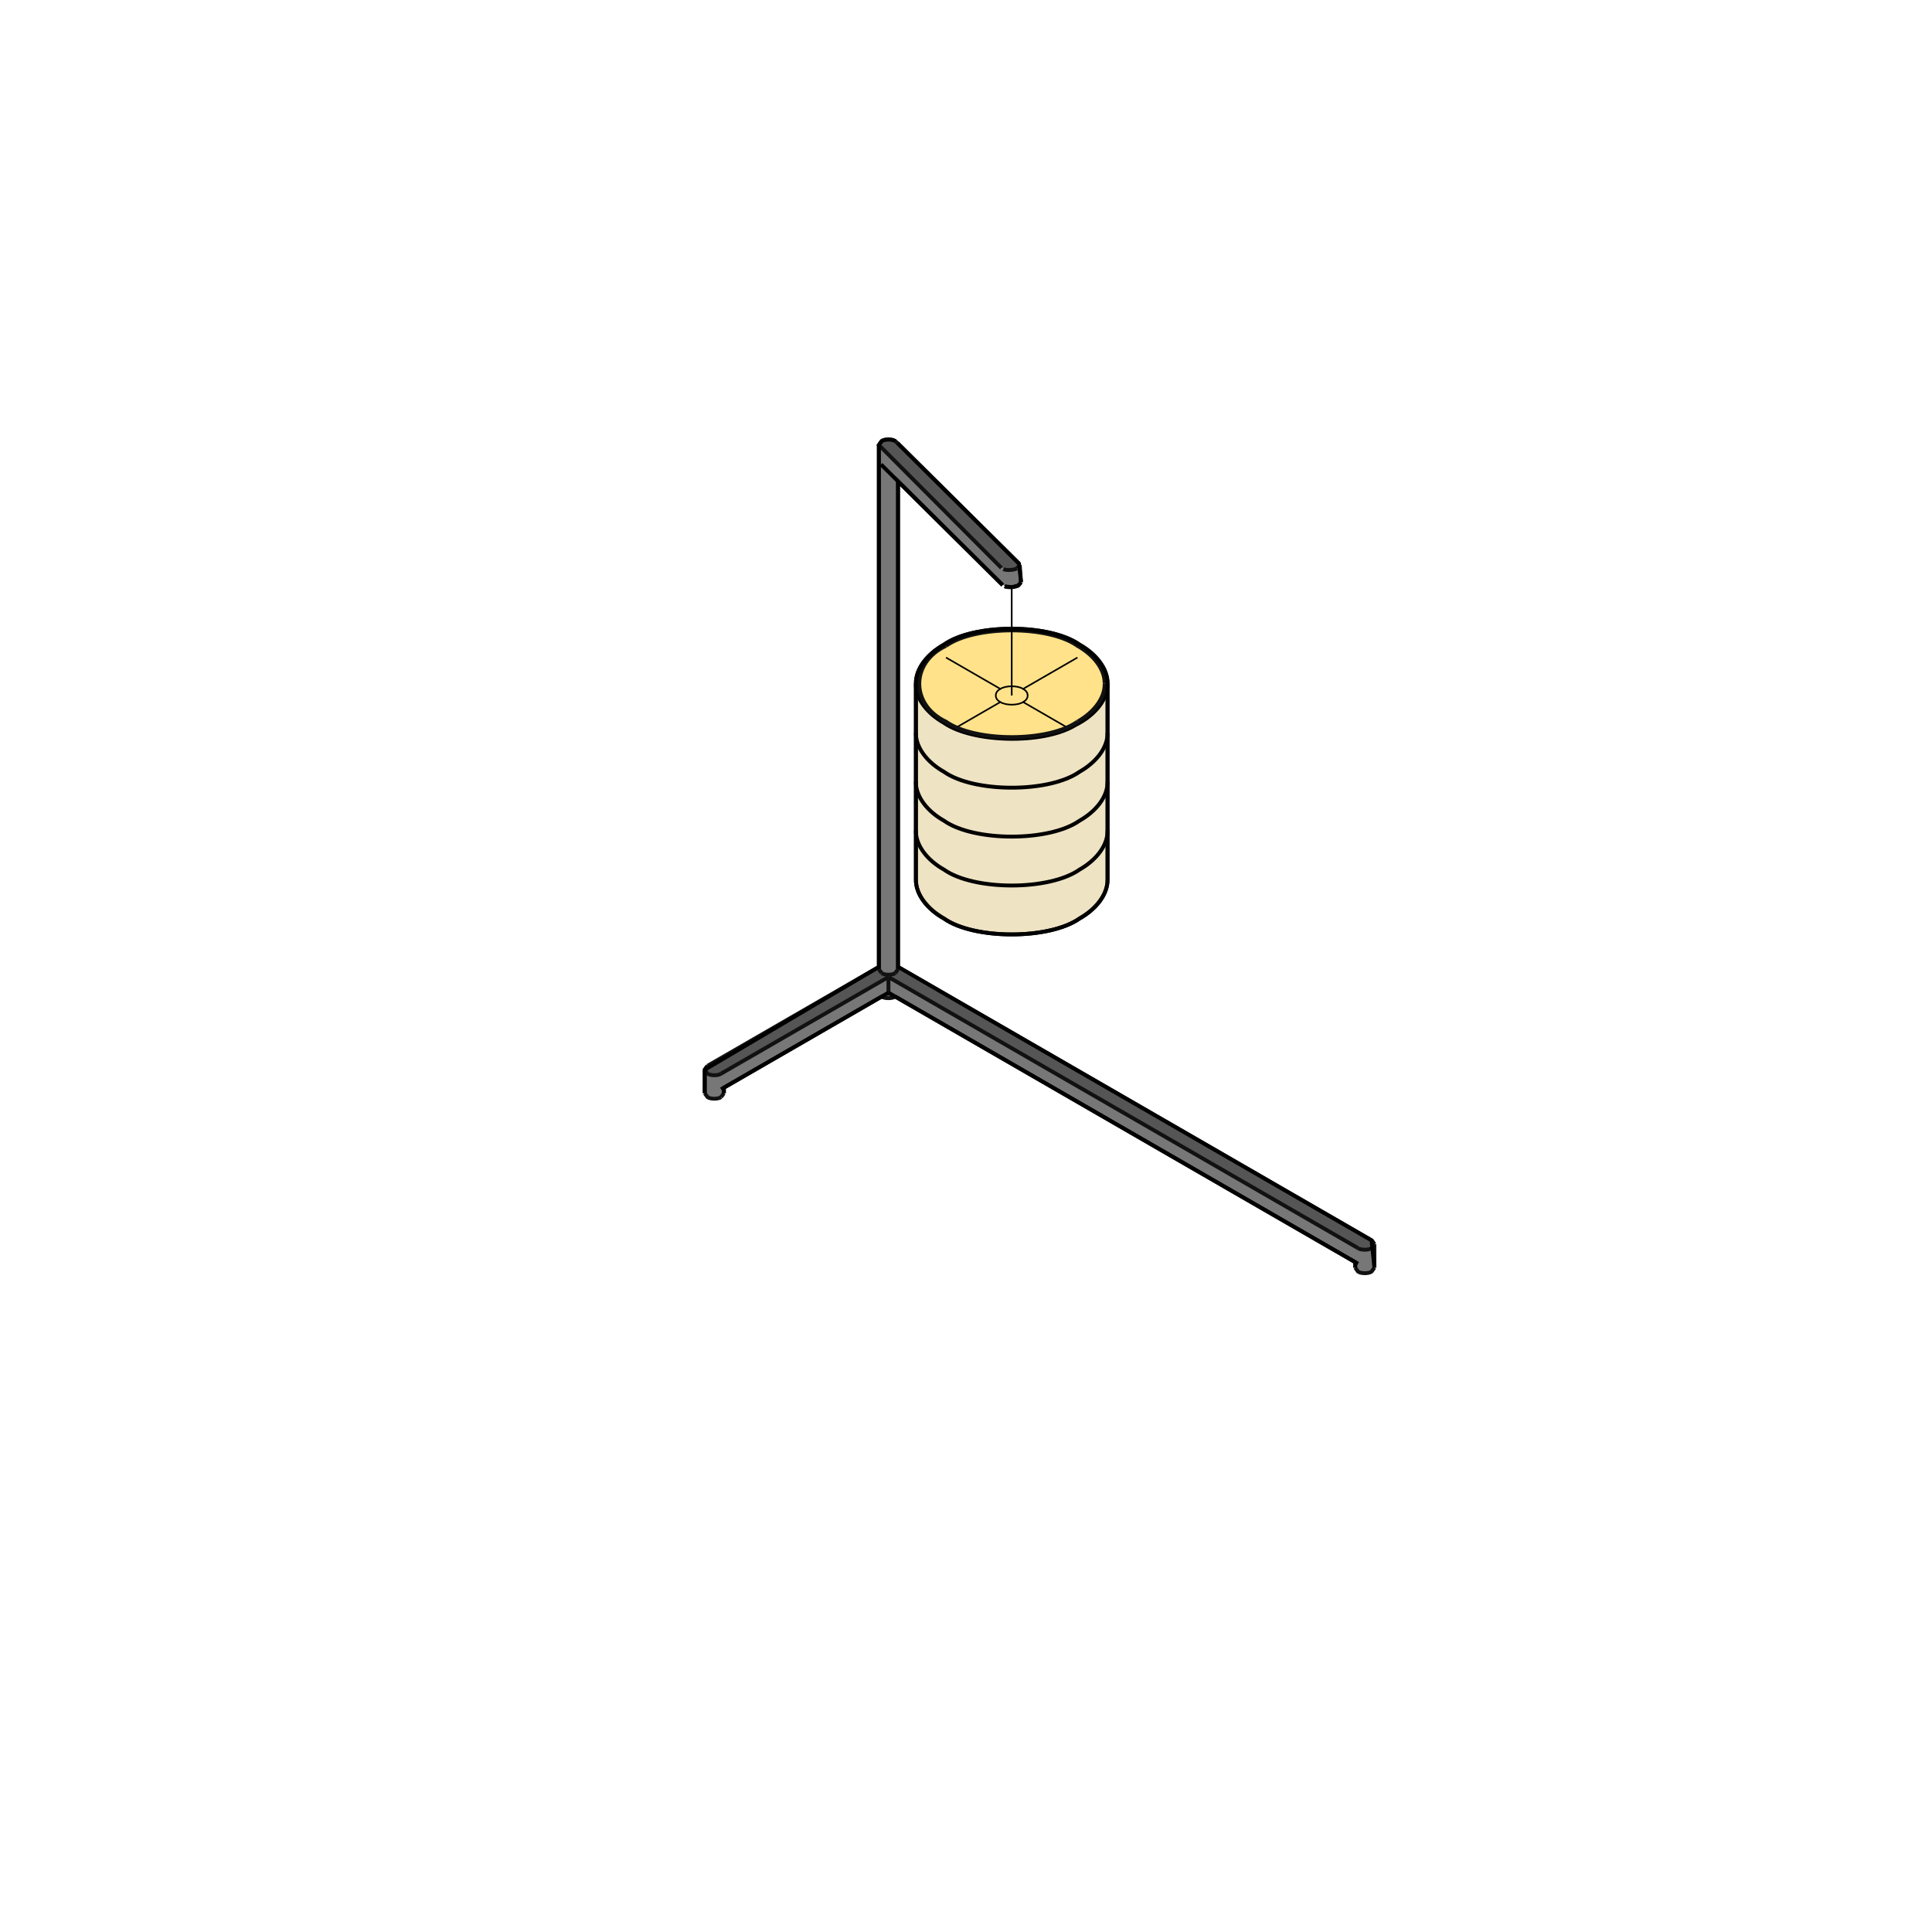
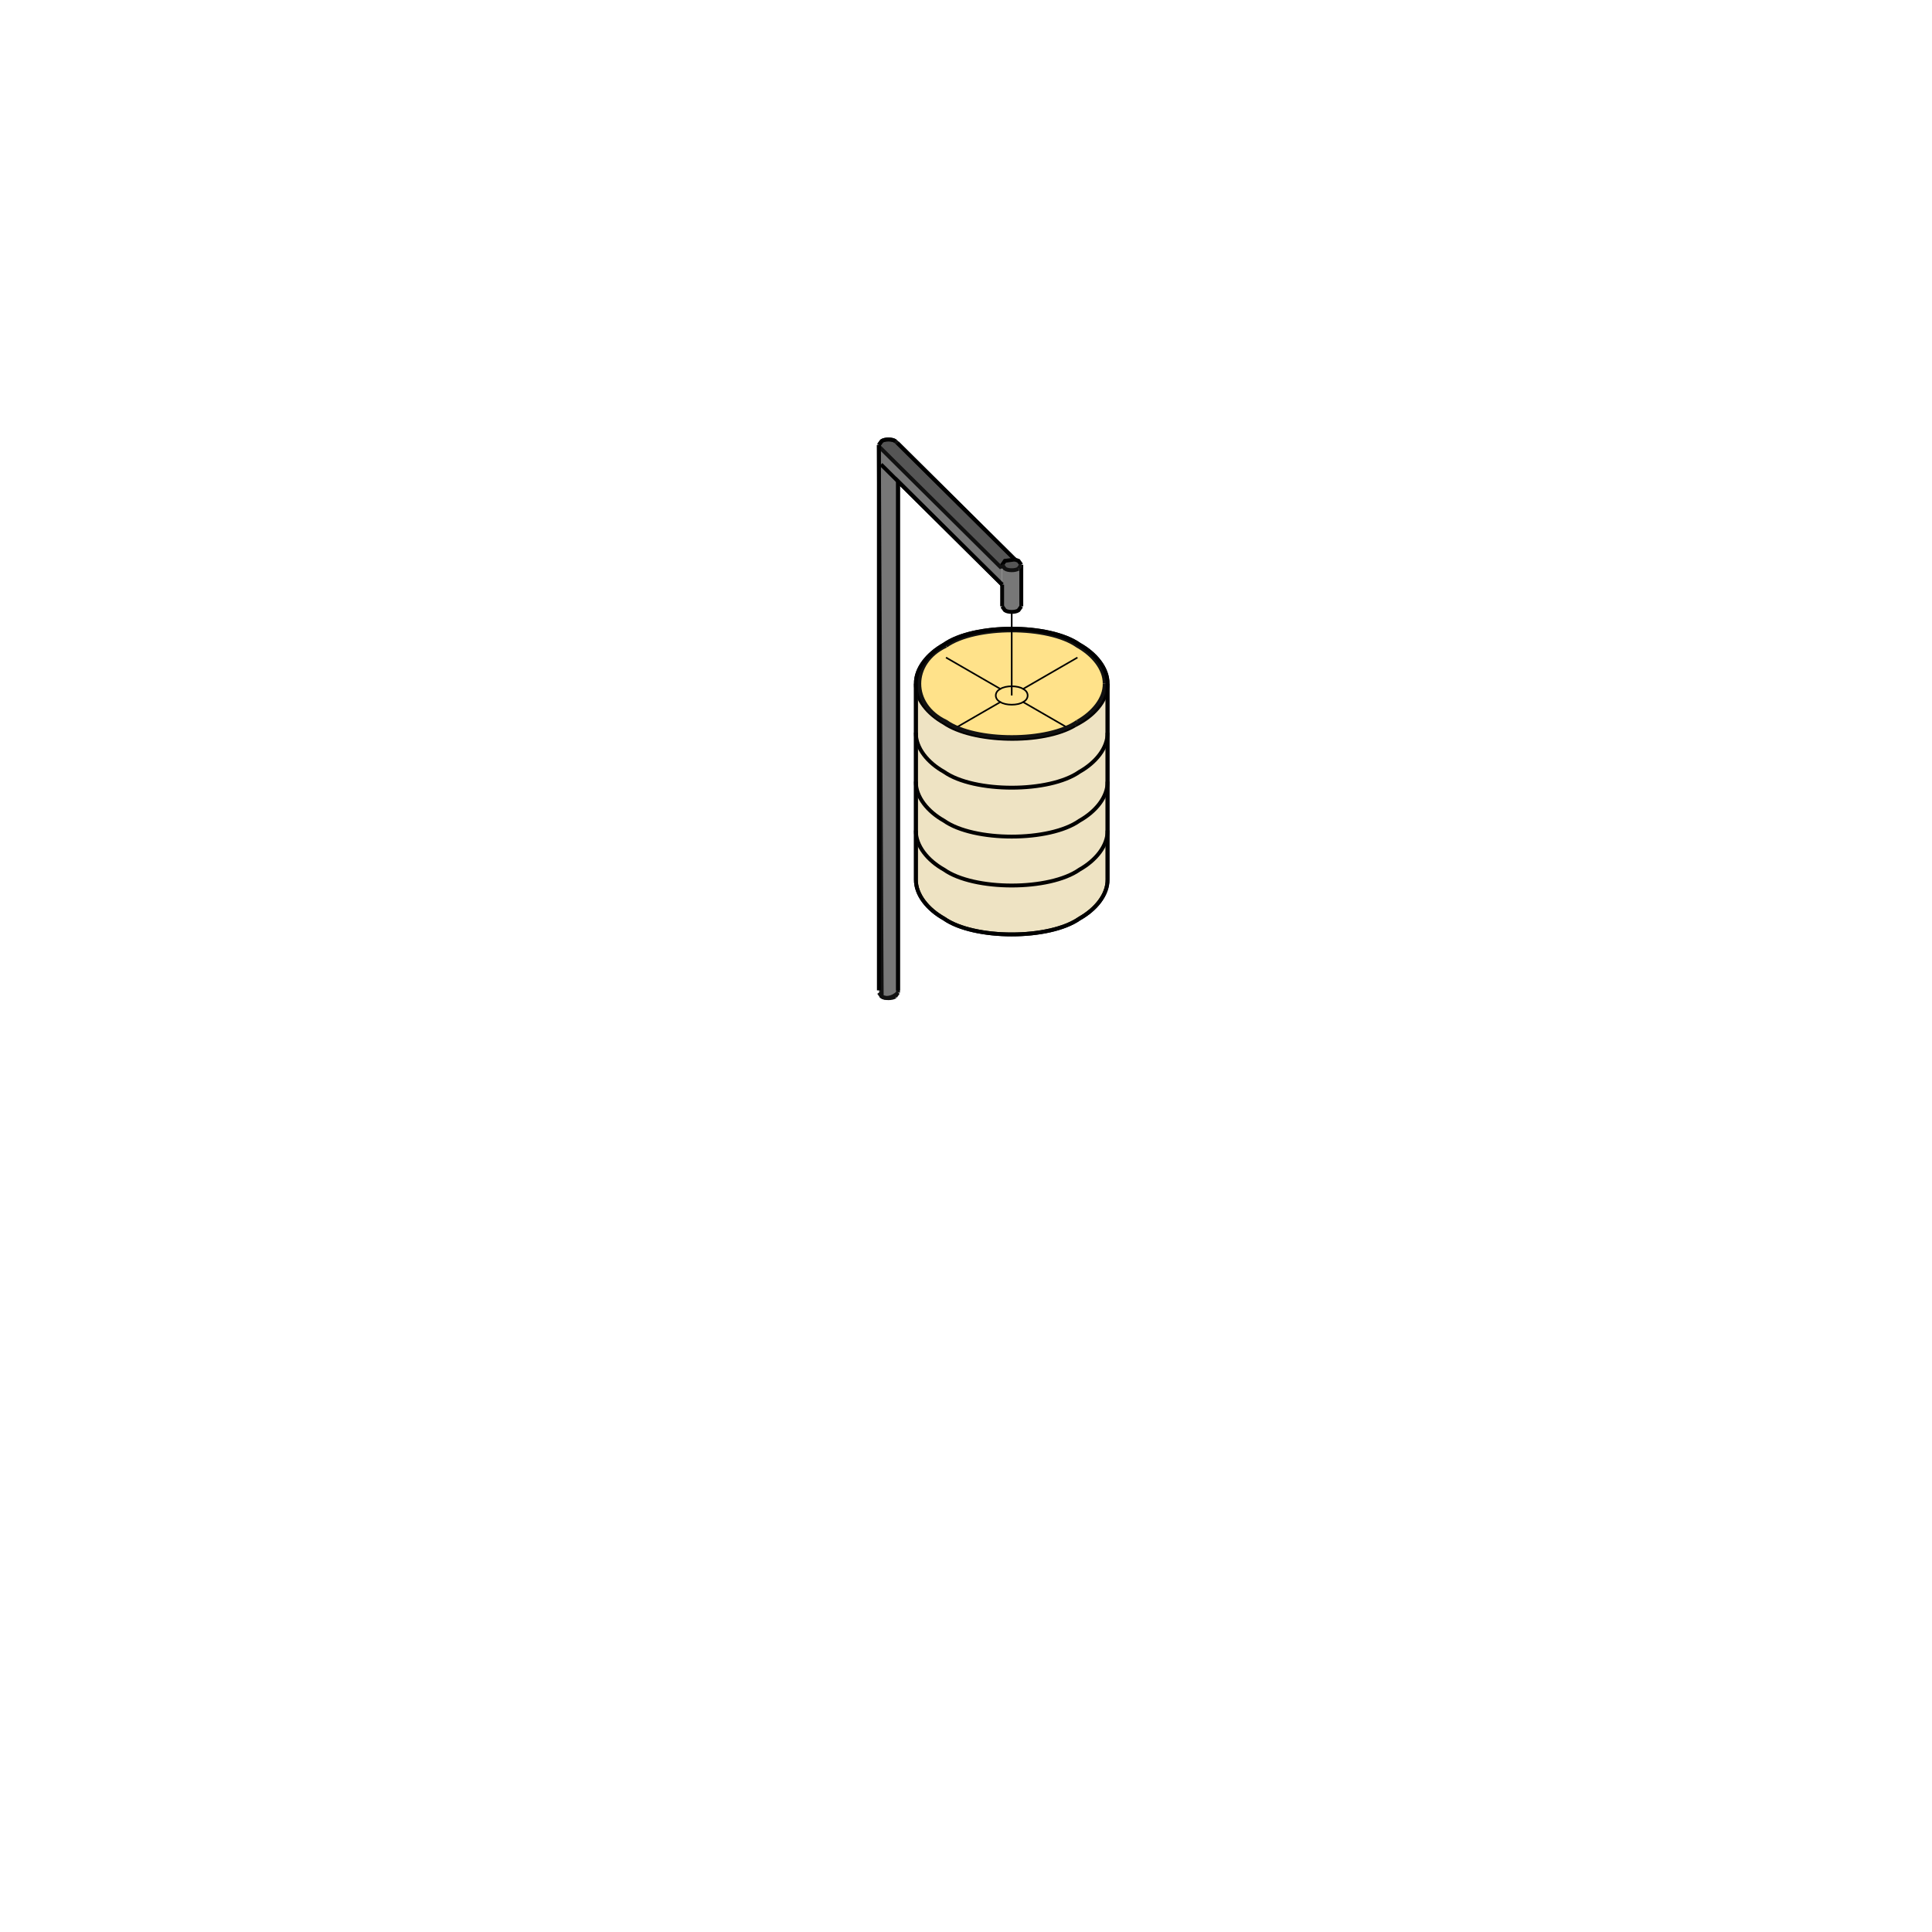
- <svg xmlns="http://www.w3.org/2000/svg" version="1.1" width="120pt" height="120pt" viewBox="0 0 120 120" overflow="visible">
-   <path d="M58.631,40.039 C60.492,38.722 65.188,38.722 67.049,40.039 C68.048,40.6 68.808,41.51 68.792,42.469 L68.792,54.621 C68.808,55.579 68.048,56.49 67.049,57.051 C65.188,58.368 60.492,58.368 58.631,57.051 C57.631,56.49 56.872,55.579 56.888,54.621 L56.888,42.469 C56.872,41.51 57.631,40.6 58.631,40.039 z M66.922,44.826 C67.892,44.281 68.629,43.398 68.613,42.469 C68.629,41.539 67.892,40.656 66.922,40.112 C65.117,38.834 60.563,38.834 58.757,40.112 C56.545,41.154 56.545,43.783 58.757,44.826 L59.438,45.162 C61.23,46.005 64.45,46.005 66.242,45.162 z" stroke="Black" stroke-width="0" fill="#EEE3C3" fill-opacity="1" />
-   <path d="M66.922,44.826 L66.242,45.162 C64.45,46.005 61.23,46.005 59.438,45.162 L58.757,44.826 C56.545,43.783 56.545,41.154 58.757,40.112 C60.563,38.834 65.117,38.834 66.922,40.112 C67.892,40.656 68.629,41.539 68.613,42.469 C68.629,43.398 67.892,44.281 66.922,44.826 z" stroke="Black" stroke-width="0" fill="#FFE28A" fill-opacity="1" />
-   <path d="M62.197,35.274 L54.64,27.779 L54.762,27.395 C54.948,27.263 55.418,27.263 55.604,27.395 L63.293,35.006 L63.162,35.303 C62.975,35.414 62.507,35.44 62.322,35.35" stroke="Black" stroke-width="0" fill="#555555" fill-opacity="1" />
-   <path d="M55.183,61.656 L55.604,61.899 C55.418,62.031 54.948,62.031 54.762,61.899 z" stroke="Black" stroke-width="0" fill="#555555" fill-opacity="1" />
-   <path d="M84.35,77.524 L55.183,60.685 L44.788,66.686 C44.602,66.818 44.132,66.818 43.946,66.686 L43.772,66.452 L43.946,66.2 L54.588,60.056 L54.762,60.442 C54.952,60.574 55.419,60.572 55.604,60.442 L55.778,60.199 L85.191,77.038 L85.366,77.281 L85.191,77.524 C85.005,77.655 84.536,77.655 84.35,77.524 z" stroke="Black" stroke-width="0" fill="#555555" fill-opacity="1" />
-   <path d="M62.322,35.35 C62.507,35.44 62.975,35.414 63.162,35.303 L63.339,35.105 L63.418,36.166 L63.242,36.371 L62.84,36.471 L62.402,36.419 L55.778,29.896 L55.778,60.199 L55.604,60.442 C55.419,60.572 54.952,60.574 54.765,60.443 L54.588,60.199 L54.588,27.647 L62.197,35.274" stroke="Black" stroke-width="0" fill="#777777" fill-opacity="1" />
-   <path d="M84.175,78.395 L55.183,61.656 L44.962,67.558 L44.962,67.901 L44.788,68.144 C44.602,68.276 44.132,68.276 43.946,68.144 L43.772,67.901 L43.772,66.452 L43.946,66.686 C44.132,66.818 44.602,66.818 44.788,66.686 L55.183,60.685 L84.35,77.524 C84.536,77.655 85.005,77.655 85.191,77.524 L85.365,77.29 L85.366,78.739 L85.191,78.982 C85.005,79.113 84.536,79.113 84.35,78.982 L84.175,78.739 z" stroke="Black" stroke-width="0" fill="#777777" fill-opacity="1" />
-   <path d="M56.888,42.469 C56.872,43.427 57.631,44.337 58.631,44.899 C60.408,46.135 64.796,46.249 66.778,45.045 L67.049,44.899 C68.048,44.337 68.808,43.427 68.792,42.469" stroke="#000000" stroke-width="0.24" fill="none" />
-   <path d="M56.888,48.545 C56.872,49.503 57.631,50.413 58.631,50.975 C60.492,52.292 65.188,52.292 67.049,50.975 C68.048,50.413 68.808,49.503 68.792,48.545" stroke="#000000" stroke-width="0.24" fill="none" />
-   <path d="M62.136,42.791 C62.447,42.571 63.233,42.571 63.544,42.791 C63.925,42.971 63.925,43.424 63.544,43.604 C63.233,43.824 62.447,43.824 62.136,43.604 C61.754,43.424 61.754,42.971 62.136,42.791 z" stroke="#000000" stroke-width="0.1" fill="none" />
-   <path d="M56.888,45.507 C56.872,46.465 57.631,47.375 58.631,47.937 C60.492,49.254 65.188,49.254 67.049,47.937 C68.048,47.375 68.808,46.465 68.792,45.507" stroke="#000000" stroke-width="0.24" fill="none" />
-   <path d="M56.888,51.583 C56.872,52.541 57.631,53.451 58.631,54.013 C60.492,55.33 65.188,55.33 67.049,54.013 C68.048,53.451 68.808,52.541 68.792,51.583" stroke="#000000" stroke-width="0.24" fill="none" />
-   <path d="M58.758,40.841 L62.136,42.791" stroke="#000000" stroke-width="0.1" fill="none" />
-   <path d="M63.544,43.604 L66.242,45.162" stroke="#000000" stroke-width="0.1" fill="none" />
-   <path d="M63.544,42.791 L66.922,40.841" stroke="#000000" stroke-width="0.1" fill="none" />
-   <path d="M59.438,45.162 L62.136,43.604" stroke="#000000" stroke-width="0.1" fill="none" />
-   <path d="M43.946,66.2 L43.772,66.443" stroke="#111111" stroke-width="0.24" fill="none" />
-   <path d="M84.175,78.739 L84.175,78.395" stroke="#111111" stroke-width="0.24" fill="none" />
-   <path d="M85.366,77.281 L85.366,78.739" stroke="#111111" stroke-width="0.24" fill="none" />
-   <path d="M85.366,77.281 L85.191,77.038" stroke="#111111" stroke-width="0.24" fill="none" />
-   <path d="M63.418,36.166 L63.242,36.371" stroke="#111111" stroke-width="0.24" fill="none" />
-   <path d="M54.588,60.056 L43.946,66.2" stroke="#111111" stroke-width="0.24" fill="none" />
-   <path d="M44.788,66.686 L55.183,60.685" stroke="#111111" stroke-width="0.24" fill="none" />
-   <path d="M63.162,35.303 C62.975,35.414 62.507,35.44 62.322,35.35" stroke="#111111" stroke-width="0.24" fill="none" />
-   <path d="M58.757,40.112 C60.563,38.834 65.117,38.834 66.922,40.112 C67.892,40.656 68.629,41.539 68.613,42.469" stroke="#111111" stroke-width="0.24" fill="none" />
-   <path d="M56.888,54.621 L56.888,42.469" stroke="#111111" stroke-width="0.24" fill="none" />
-   <path d="M68.792,42.469 C68.808,41.51 68.048,40.6 67.049,40.039 C65.188,38.722 60.492,38.722 58.631,40.039" stroke="#111111" stroke-width="0.24" fill="none" />
-   <path d="M68.792,42.469 L68.792,54.621" stroke="#111111" stroke-width="0.24" fill="none" />
-   <path d="M58.757,40.112 C56.545,41.154 56.545,43.783 58.757,44.826 C60.563,46.103 65.117,46.103 66.922,44.826" stroke="#111111" stroke-width="0.24" fill="none" />
-   <path d="M55.778,29.896 L55.778,60.199" stroke="#111111" stroke-width="0.24" fill="none" />
-   <path d="M54.588,60.199 L54.588,27.638" stroke="#111111" stroke-width="0.24" fill="none" />
-   <path d="M84.175,78.739 L84.35,78.982 C84.536,79.113 85.005,79.113 85.191,78.982 L85.366,78.739" stroke="#111111" stroke-width="0.24" fill="none" />
-   <path d="M55.183,61.656 L55.183,60.685" stroke="#111111" stroke-width="0.24" fill="none" />
-   <path d="M44.788,68.144 L44.962,67.901" stroke="#111111" stroke-width="0.24" fill="none" />
-   <path d="M55.743,27.521 L55.604,27.395 C55.418,27.263 54.948,27.263 54.762,27.395 L54.588,27.638 L62.197,35.274" stroke="#111111" stroke-width="0.24" fill="none" />
-   <path d="M63.293,35.006 L55.736,27.511" stroke="#111111" stroke-width="0.24" fill="none" />
-   <path d="M63.242,36.371 C63.055,36.482 62.586,36.509 62.402,36.419" stroke="#111111" stroke-width="0.24" fill="none" />
-   <path d="M68.613,42.469 C68.629,43.398 67.892,44.281 66.922,44.826" stroke="#111111" stroke-width="0.24" fill="none" />
-   <path d="M56.888,54.621 C56.872,55.579 57.631,56.49 58.631,57.051 C60.492,58.368 65.188,58.368 67.049,57.051" stroke="#111111" stroke-width="0.24" fill="none" />
-   <path d="M58.631,40.039 C57.631,40.6 56.872,41.51 56.888,42.469" stroke="#111111" stroke-width="0.24" fill="none" />
-   <path d="M67.049,57.051 C68.048,56.49 68.808,55.579 68.792,54.621" stroke="#111111" stroke-width="0.24" fill="none" />
-   <path d="M43.772,66.443 L43.946,66.686 C44.132,66.818 44.602,66.818 44.788,66.686" stroke="#111111" stroke-width="0.24" fill="none" />
-   <path d="M63.338,35.098 L63.162,35.303" stroke="#111111" stroke-width="0.24" fill="none" />
-   <path d="M55.604,60.442 C55.419,60.572 54.952,60.574 54.765,60.443" stroke="#111111" stroke-width="0.24" fill="none" />
-   <path d="M84.35,77.524 C84.536,77.655 85.005,77.655 85.191,77.524 L85.366,77.281" stroke="#111111" stroke-width="0.24" fill="none" />
-   <path d="M84.35,77.524 L55.183,60.685" stroke="#111111" stroke-width="0.24" fill="none" />
-   <path d="M44.962,67.558 L44.962,67.901" stroke="#111111" stroke-width="0.24" fill="none" />
-   <path d="M54.762,61.899 C54.948,62.031 55.418,62.031 55.604,61.899" stroke="#111111" stroke-width="0.24" fill="none" />
-   <path d="M55.778,60.056 L85.191,77.038" stroke="#111111" stroke-width="0.24" fill="none" />
-   <path d="M43.772,67.901 L43.772,66.443" stroke="#111111" stroke-width="0.24" fill="none" />
-   <path d="M63.338,35.098 L63.418,36.166" stroke="#111111" stroke-width="0.24" fill="none" />
-   <path d="M54.762,60.442 L54.588,60.199" stroke="#111111" stroke-width="0.24" fill="none" />
-   <path d="M55.604,60.442 L55.778,60.199" stroke="#111111" stroke-width="0.24" fill="none" />
-   <path d="M43.772,67.901 L43.946,68.144 C44.132,68.276 44.602,68.276 44.788,68.144" stroke="#111111" stroke-width="0.24" fill="none" />
-   <path d="M58.631,40.039 C60.492,38.722 65.188,38.722 67.049,40.039 C68.048,40.6 68.808,41.51 68.792,42.469 L68.792,54.621 C68.808,55.579 68.048,56.49 67.049,57.051 C65.188,58.368 60.492,58.368 58.631,57.051 C57.631,56.49 56.872,55.579 56.888,54.621 L56.888,42.469 C56.872,41.51 57.631,40.6 58.631,40.039 z" stroke="#000000" stroke-width="0.24" fill="none" />
-   <path d="M43.772,66.443 L43.946,66.2" stroke="#000000" stroke-width="0.24" fill="none" />
-   <path d="M54.588,27.638 L54.762,27.395 C54.948,27.263 55.418,27.263 55.604,27.395" stroke="#000000" stroke-width="0.24" fill="none" />
-   <path d="M63.418,36.166 L63.242,36.371 L62.84,36.471 L62.402,36.419" stroke="#000000" stroke-width="0.24" fill="none" />
-   <path d="M85.191,77.038 L85.366,77.281" stroke="#000000" stroke-width="0.24" fill="none" />
-   <path d="M62.84,36.471 L62.84,43.198" stroke="#000000" stroke-width="0.1" fill="none" />
-   <path d="M44.788,67.658 L55.183,61.656" stroke="#000000" stroke-width="0.24" fill="none" />
-   <path d="M84.35,78.496 L55.183,61.656" stroke="#000000" stroke-width="0.24" fill="none" />
-   <path d="M54.721,28.846 L62.275,36.341" stroke="#000000" stroke-width="0.24" fill="none" />
-   <path d="M84.175,78.739 L84.175,78.395 L55.604,61.899" stroke="#000000" stroke-width="0.24" fill="none" />
-   <path d="M54.762,61.899 L44.962,67.558 L44.962,67.901" stroke="#000000" stroke-width="0.24" fill="none" />
-   <path d="M43.772,67.901 L43.772,66.443 L54.588,60.056 L54.588,27.638" stroke="#000000" stroke-width="0.24" fill="none" />
-   <path d="M55.738,27.513 L63.293,35.006 L63.418,36.166" stroke="#000000" stroke-width="0.24" fill="none" />
-   <path d="M62.275,36.341 L55.778,29.896 L55.778,60.056 L85.191,77.038 L85.366,78.739" stroke="#000000" stroke-width="0.24" fill="none" />
+ <svg xmlns="http://www.w3.org/2000/svg" version="1.1" width="119.76pt" height="119.76pt" viewBox="0 0 119.76 119.76" overflow="visible">
+   <path d="M58.514,39.959 C60.371,38.645 65.057,38.645 66.914,39.959 C67.912,40.519 68.67,41.428 68.654,42.384 L68.654,54.512 C68.67,55.468 67.912,56.377 66.914,56.937 C65.057,58.251 60.371,58.251 58.514,56.937 C57.516,56.377 56.758,55.468 56.774,54.512 L56.774,42.384 C56.758,41.428 57.516,40.519 58.514,39.959 z M66.788,44.736 C67.756,44.193 68.491,43.312 68.476,42.384 C68.491,41.456 67.756,40.575 66.788,40.032 C64.987,38.757 60.442,38.757 58.64,40.032 C56.432,41.072 56.432,43.696 58.64,44.736 L59.319,45.072 C61.107,45.914 64.321,45.914 66.109,45.072 z" stroke="Black" stroke-width="0" fill="#EEE3C3" fill-opacity="1" />
+   <path d="M66.788,44.736 L66.109,45.072 C64.321,45.914 61.107,45.914 59.319,45.072 L58.64,44.736 C56.432,43.696 56.432,41.072 58.64,40.032 C60.442,38.757 64.987,38.757 66.788,40.032 C67.756,40.575 68.491,41.456 68.476,42.384 C68.491,43.312 67.756,44.193 66.788,44.736 z" stroke="Black" stroke-width="0" fill="#FFE28A" fill-opacity="1" />
+   <path d="M62.12,35.005 L62.12,35.242 L54.531,27.724 L54.653,27.341 C54.839,27.209 55.307,27.209 55.493,27.341 L62.91,34.682 L62.294,34.763 z" stroke="Black" stroke-width="0" fill="#555555" fill-opacity="1" />
+   <path d="M55.073,61.533 L55.493,61.776 C55.307,61.907 54.839,61.907 54.653,61.776 z" stroke="Black" stroke-width="0" fill="#555555" fill-opacity="1" />
+   <path d="M62.12,35.005 L62.294,34.763 L62.91,34.682 L63.134,34.763 L63.308,35.005 L63.134,35.248 C62.949,35.379 62.48,35.379 62.294,35.248 z" stroke="Black" stroke-width="0" fill="#555555" fill-opacity="1" />
+   <path d="M62.12,36.239 L62.12,35.014 L62.294,35.248 C62.48,35.379 62.949,35.379 63.134,35.248 L63.308,35.014 L63.308,37.589 L63.134,37.832 L62.714,37.932 L62.294,37.832 L62.12,37.589 z" stroke="Black" stroke-width="0" fill="#777777" fill-opacity="1" />
+   <path d="M62.12,35.242 L62.12,36.239 L55.667,29.837 L55.667,61.533 L55.493,61.776 C55.308,61.906 54.842,61.907 54.655,61.777 L54.479,61.533 L54.479,27.592 z" stroke="Black" stroke-width="0" fill="#777777" fill-opacity="1" />
+   <path d="M62.91,34.682 L63.134,34.763 L63.308,35.005" stroke="#000000" stroke-width="0.24" fill="none" />
+   <path d="M66.645,44.955 L66.914,44.809 C67.912,44.249 68.67,43.34 68.654,42.384" stroke="#000000" stroke-width="0.24" fill="none" />
+   <path d="M56.774,42.384 C56.758,43.34 57.516,44.249 58.514,44.809 C60.287,46.043 64.666,46.156 66.645,44.955" stroke="#000000" stroke-width="0.24" fill="none" />
+   <path d="M63.308,37.589 L63.134,37.832 C62.949,37.963 62.48,37.963 62.294,37.832 L62.12,37.589" stroke="#000000" stroke-width="0.24" fill="none" />
+   <path d="M62.12,35.242 L62.12,35.014 L62.294,34.763 L62.91,34.682" stroke="#000000" stroke-width="0.24" fill="none" />
+   <path d="M59.319,45.072 L62.012,43.517" stroke="#000000" stroke-width="0.1" fill="none" />
+   <path d="M63.417,42.706 L66.788,40.759" stroke="#000000" stroke-width="0.1" fill="none" />
+   <path d="M63.417,43.517 L66.109,45.072" stroke="#000000" stroke-width="0.1" fill="none" />
+   <path d="M58.64,40.759 L62.012,42.706" stroke="#000000" stroke-width="0.1" fill="none" />
+   <path d="M56.774,51.48 C56.758,52.436 57.516,53.345 58.514,53.905 C60.371,55.219 65.057,55.219 66.914,53.905 C67.912,53.345 68.67,52.436 68.654,51.48" stroke="#000000" stroke-width="0.24" fill="none" />
+   <path d="M56.774,45.416 C56.758,46.372 57.516,47.281 58.514,47.841 C60.371,49.155 65.057,49.155 66.914,47.841 C67.912,47.281 68.67,46.372 68.654,45.416" stroke="#000000" stroke-width="0.24" fill="none" />
+   <path d="M56.774,48.448 C56.758,49.404 57.516,50.313 58.514,50.873 C60.371,52.187 65.057,52.187 66.914,50.873 C67.912,50.313 68.67,49.404 68.654,48.448" stroke="#000000" stroke-width="0.24" fill="none" />
+   <path d="M62.012,42.706 C62.322,42.486 63.106,42.486 63.417,42.706 C63.797,42.885 63.797,43.338 63.417,43.517 C63.106,43.737 62.322,43.737 62.012,43.517 C61.631,43.338 61.631,42.885 62.012,42.706 z" stroke="#000000" stroke-width="0.1" fill="none" />
+   <path d="M62.12,37.589 L62.12,36.239" stroke="#000000" stroke-width="0.24" fill="none" />
+   <path d="M63.308,35.005 L63.308,37.589" stroke="#000000" stroke-width="0.24" fill="none" />
+   <path d="M54.653,61.776 C54.839,61.907 55.307,61.907 55.493,61.776" stroke="#111111" stroke-width="0.24" fill="none" />
+   <path d="M66.914,56.937 C67.912,56.377 68.67,55.468 68.654,54.512" stroke="#111111" stroke-width="0.24" fill="none" />
+   <path d="M58.514,39.959 C57.516,40.519 56.758,41.428 56.774,42.384" stroke="#111111" stroke-width="0.24" fill="none" />
+   <path d="M56.774,54.512 C56.758,55.468 57.516,56.377 58.514,56.937 C60.371,58.251 65.057,58.251 66.914,56.937" stroke="#111111" stroke-width="0.24" fill="none" />
+   <path d="M68.476,42.384 C68.491,43.312 67.756,44.193 66.788,44.736" stroke="#111111" stroke-width="0.24" fill="none" />
+   <path d="M55.631,27.466 L55.493,27.341 C55.307,27.209 54.839,27.209 54.653,27.341 L54.479,27.583" stroke="#111111" stroke-width="0.24" fill="none" />
+   <path d="M58.64,40.032 C60.442,38.757 64.987,38.757 66.788,40.032 C67.756,40.575 68.491,41.456 68.476,42.384" stroke="#111111" stroke-width="0.24" fill="none" />
+   <path d="M58.64,40.032 C56.432,41.072 56.432,43.696 58.64,44.736 C60.442,46.011 64.987,46.011 66.788,44.736" stroke="#111111" stroke-width="0.24" fill="none" />
+   <path d="M68.654,42.384 C68.67,41.428 67.912,40.519 66.914,39.959 C65.057,38.645 60.371,38.645 58.514,39.959" stroke="#111111" stroke-width="0.24" fill="none" />
+   <path d="M56.774,54.512 L56.774,42.384" stroke="#111111" stroke-width="0.24" fill="none" />
+   <path d="M55.493,61.776 L55.667,61.533 C55.308,61.906 54.842,61.907 54.655,61.777 L54.479,27.583" stroke="#111111" stroke-width="0.24" fill="none" />
+   <path d="M55.667,29.836 L55.667,61.533" stroke="#111111" stroke-width="0.24" fill="none" />
+   <path d="M63.134,35.248 C62.949,35.379 62.48,35.379 62.294,35.248 L62.12,35.005" stroke="#111111" stroke-width="0.24" fill="none" />
+   <path d="M63.308,35.005 L63.134,35.248" stroke="#111111" stroke-width="0.24" fill="none" />
+   <path d="M62.91,34.682 L55.624,27.456" stroke="#111111" stroke-width="0.24" fill="none" />
+   <path d="M54.653,61.776 L54.479,61.533" stroke="#111111" stroke-width="0.24" fill="none" />
+   <path d="M68.654,42.384 L68.654,54.512" stroke="#111111" stroke-width="0.24" fill="none" />
+   <path d="M54.531,27.724 L62.073,35.204" stroke="#111111" stroke-width="0.24" fill="none" />
+   <path d="M58.514,39.959 C60.371,38.645 65.057,38.645 66.914,39.959 C67.912,40.519 68.67,41.428 68.654,42.384 L68.654,54.512 C68.67,55.468 67.912,56.377 66.914,56.937 C65.057,58.251 60.371,58.251 58.514,56.937 C57.516,56.377 56.758,55.468 56.774,54.512 L56.774,42.384 C56.758,41.428 57.516,40.519 58.514,39.959 z" stroke="#000000" stroke-width="0.24" fill="none" />
+   <path d="M54.479,27.583 L54.653,27.341 C54.839,27.209 55.307,27.209 55.493,27.341" stroke="#000000" stroke-width="0.24" fill="none" />
+   <path d="M62.714,37.932 L62.714,43.112" stroke="#000000" stroke-width="0.1" fill="none" />
+   <path d="M54.611,28.789 L62.12,36.239" stroke="#000000" stroke-width="0.24" fill="none" />
+   <path d="M54.479,61.391 L54.479,27.583" stroke="#000000" stroke-width="0.24" fill="none" />
+   <path d="M55.626,27.459 L62.91,34.682" stroke="#000000" stroke-width="0.24" fill="none" />
+   <path d="M62.12,36.239 L55.667,29.837 L55.667,61.391" stroke="#000000" stroke-width="0.24" fill="none" />
</svg>
